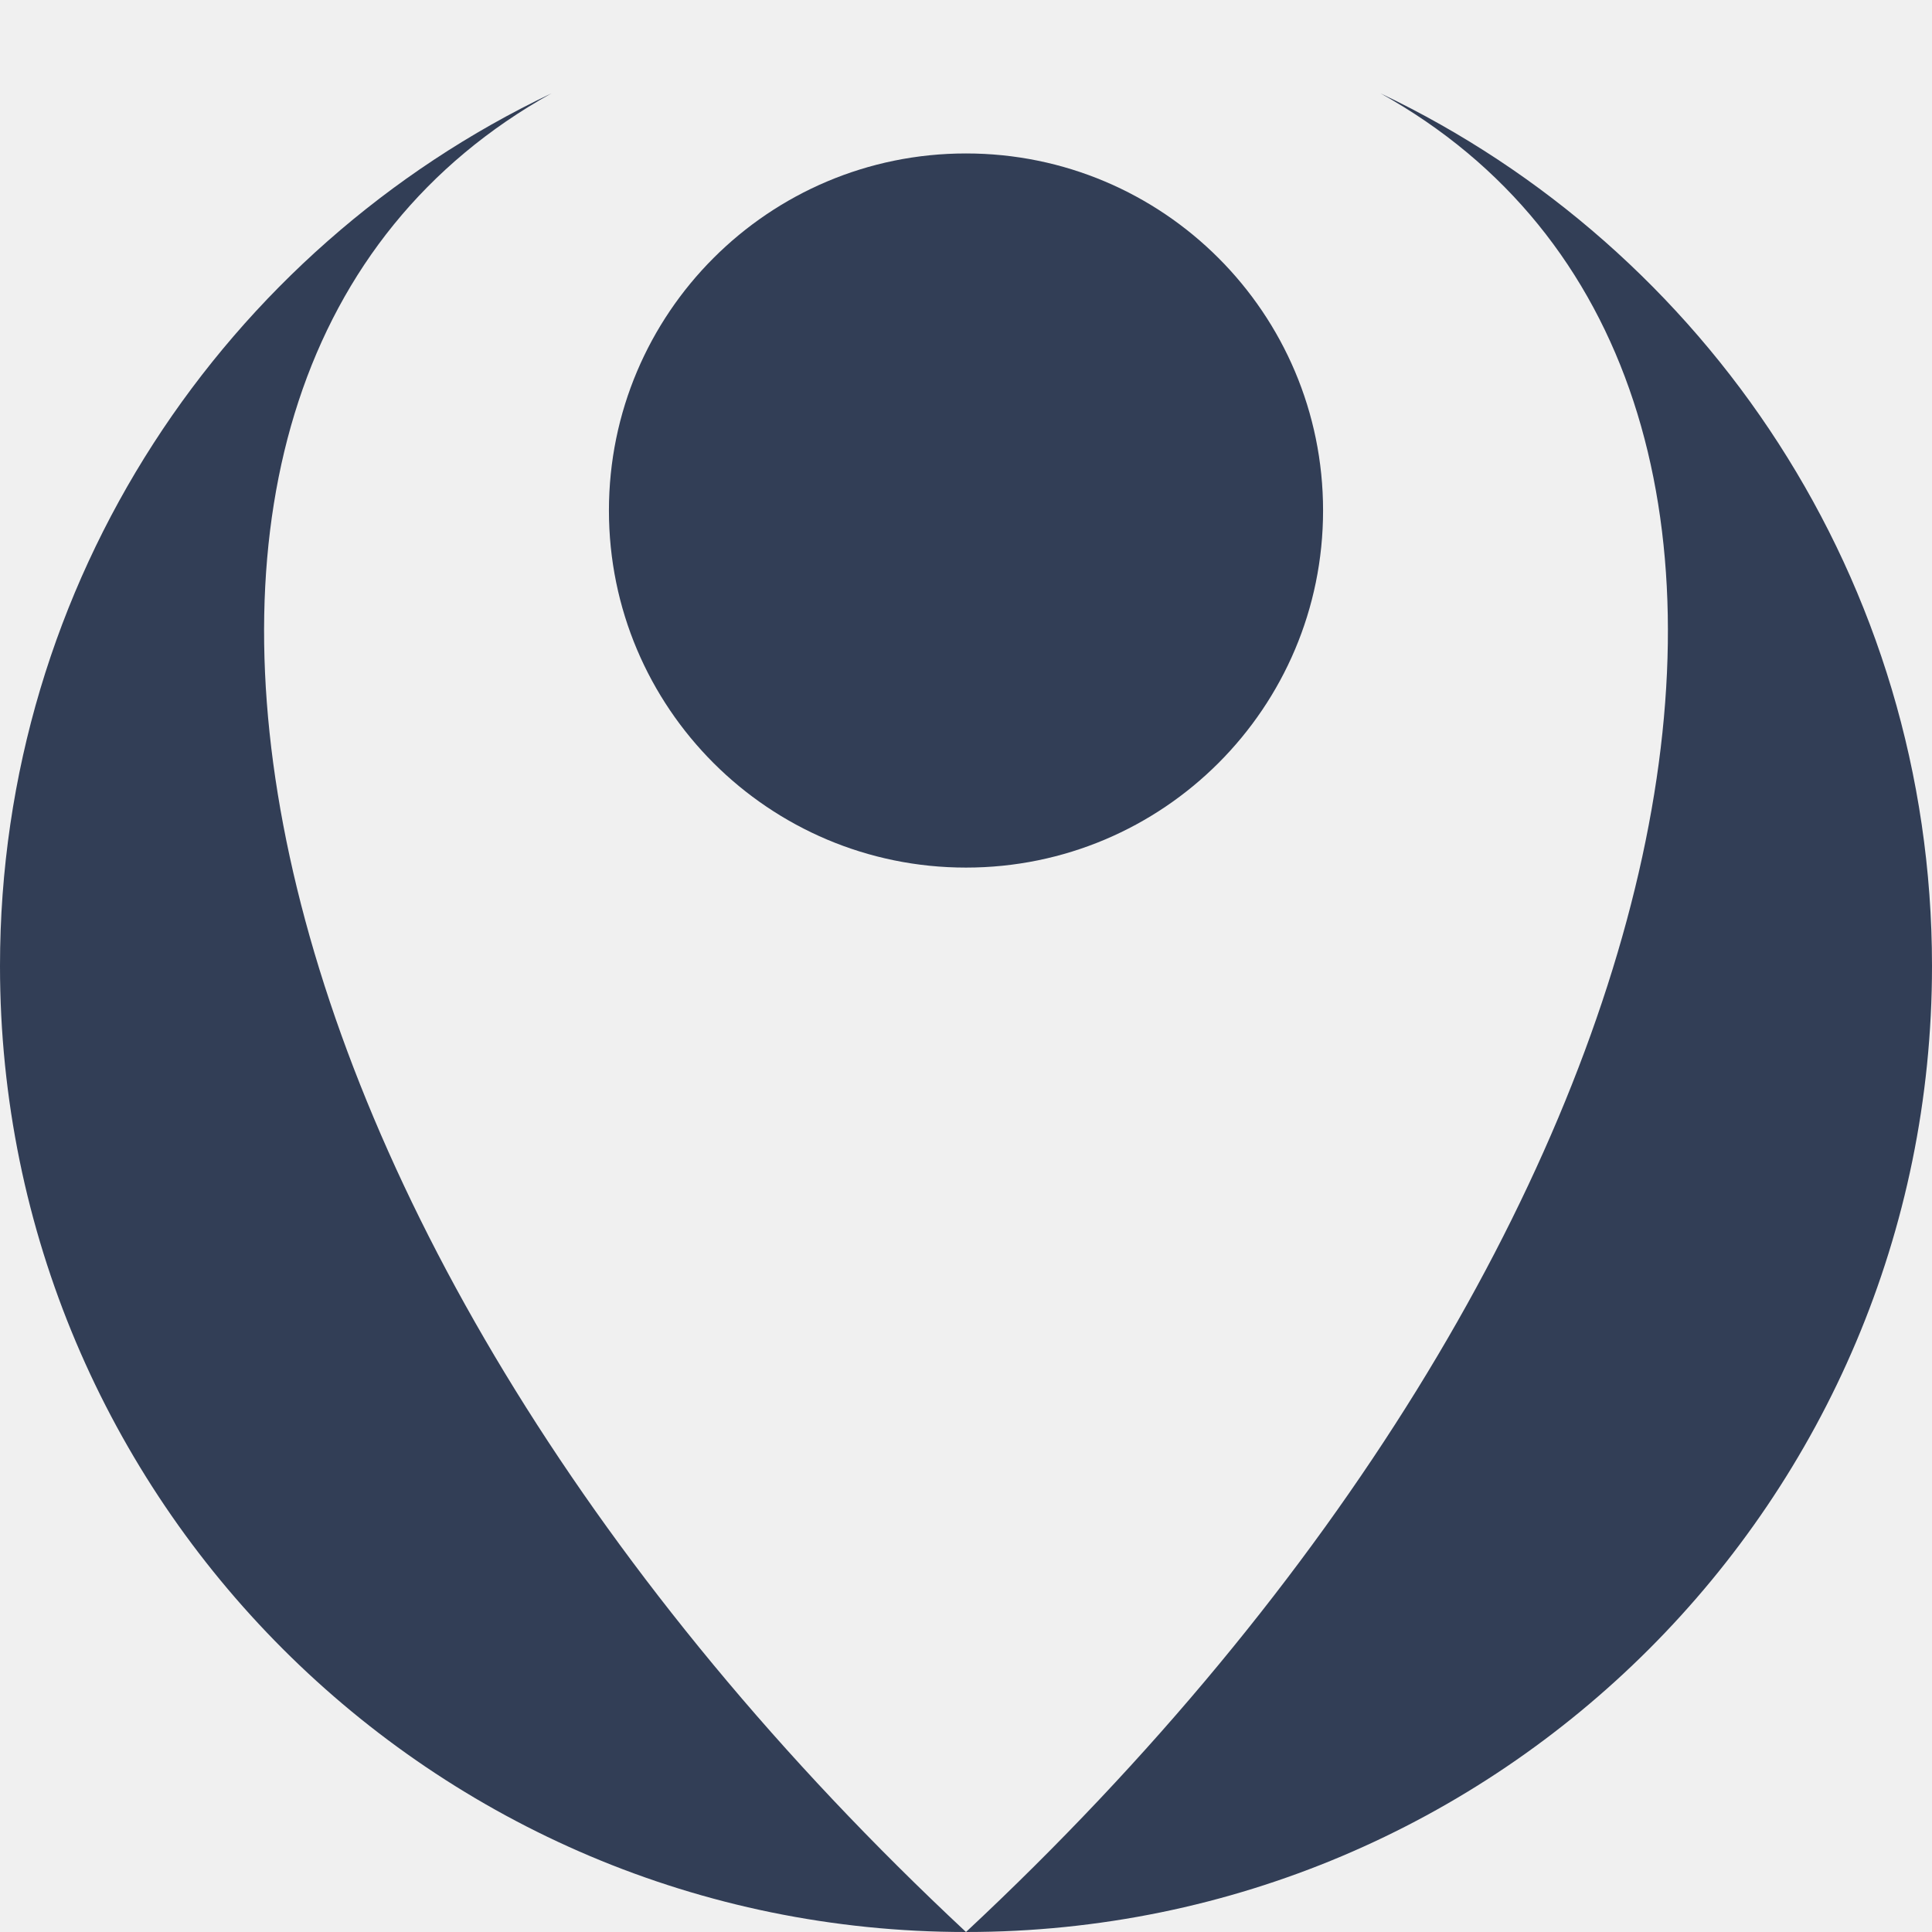
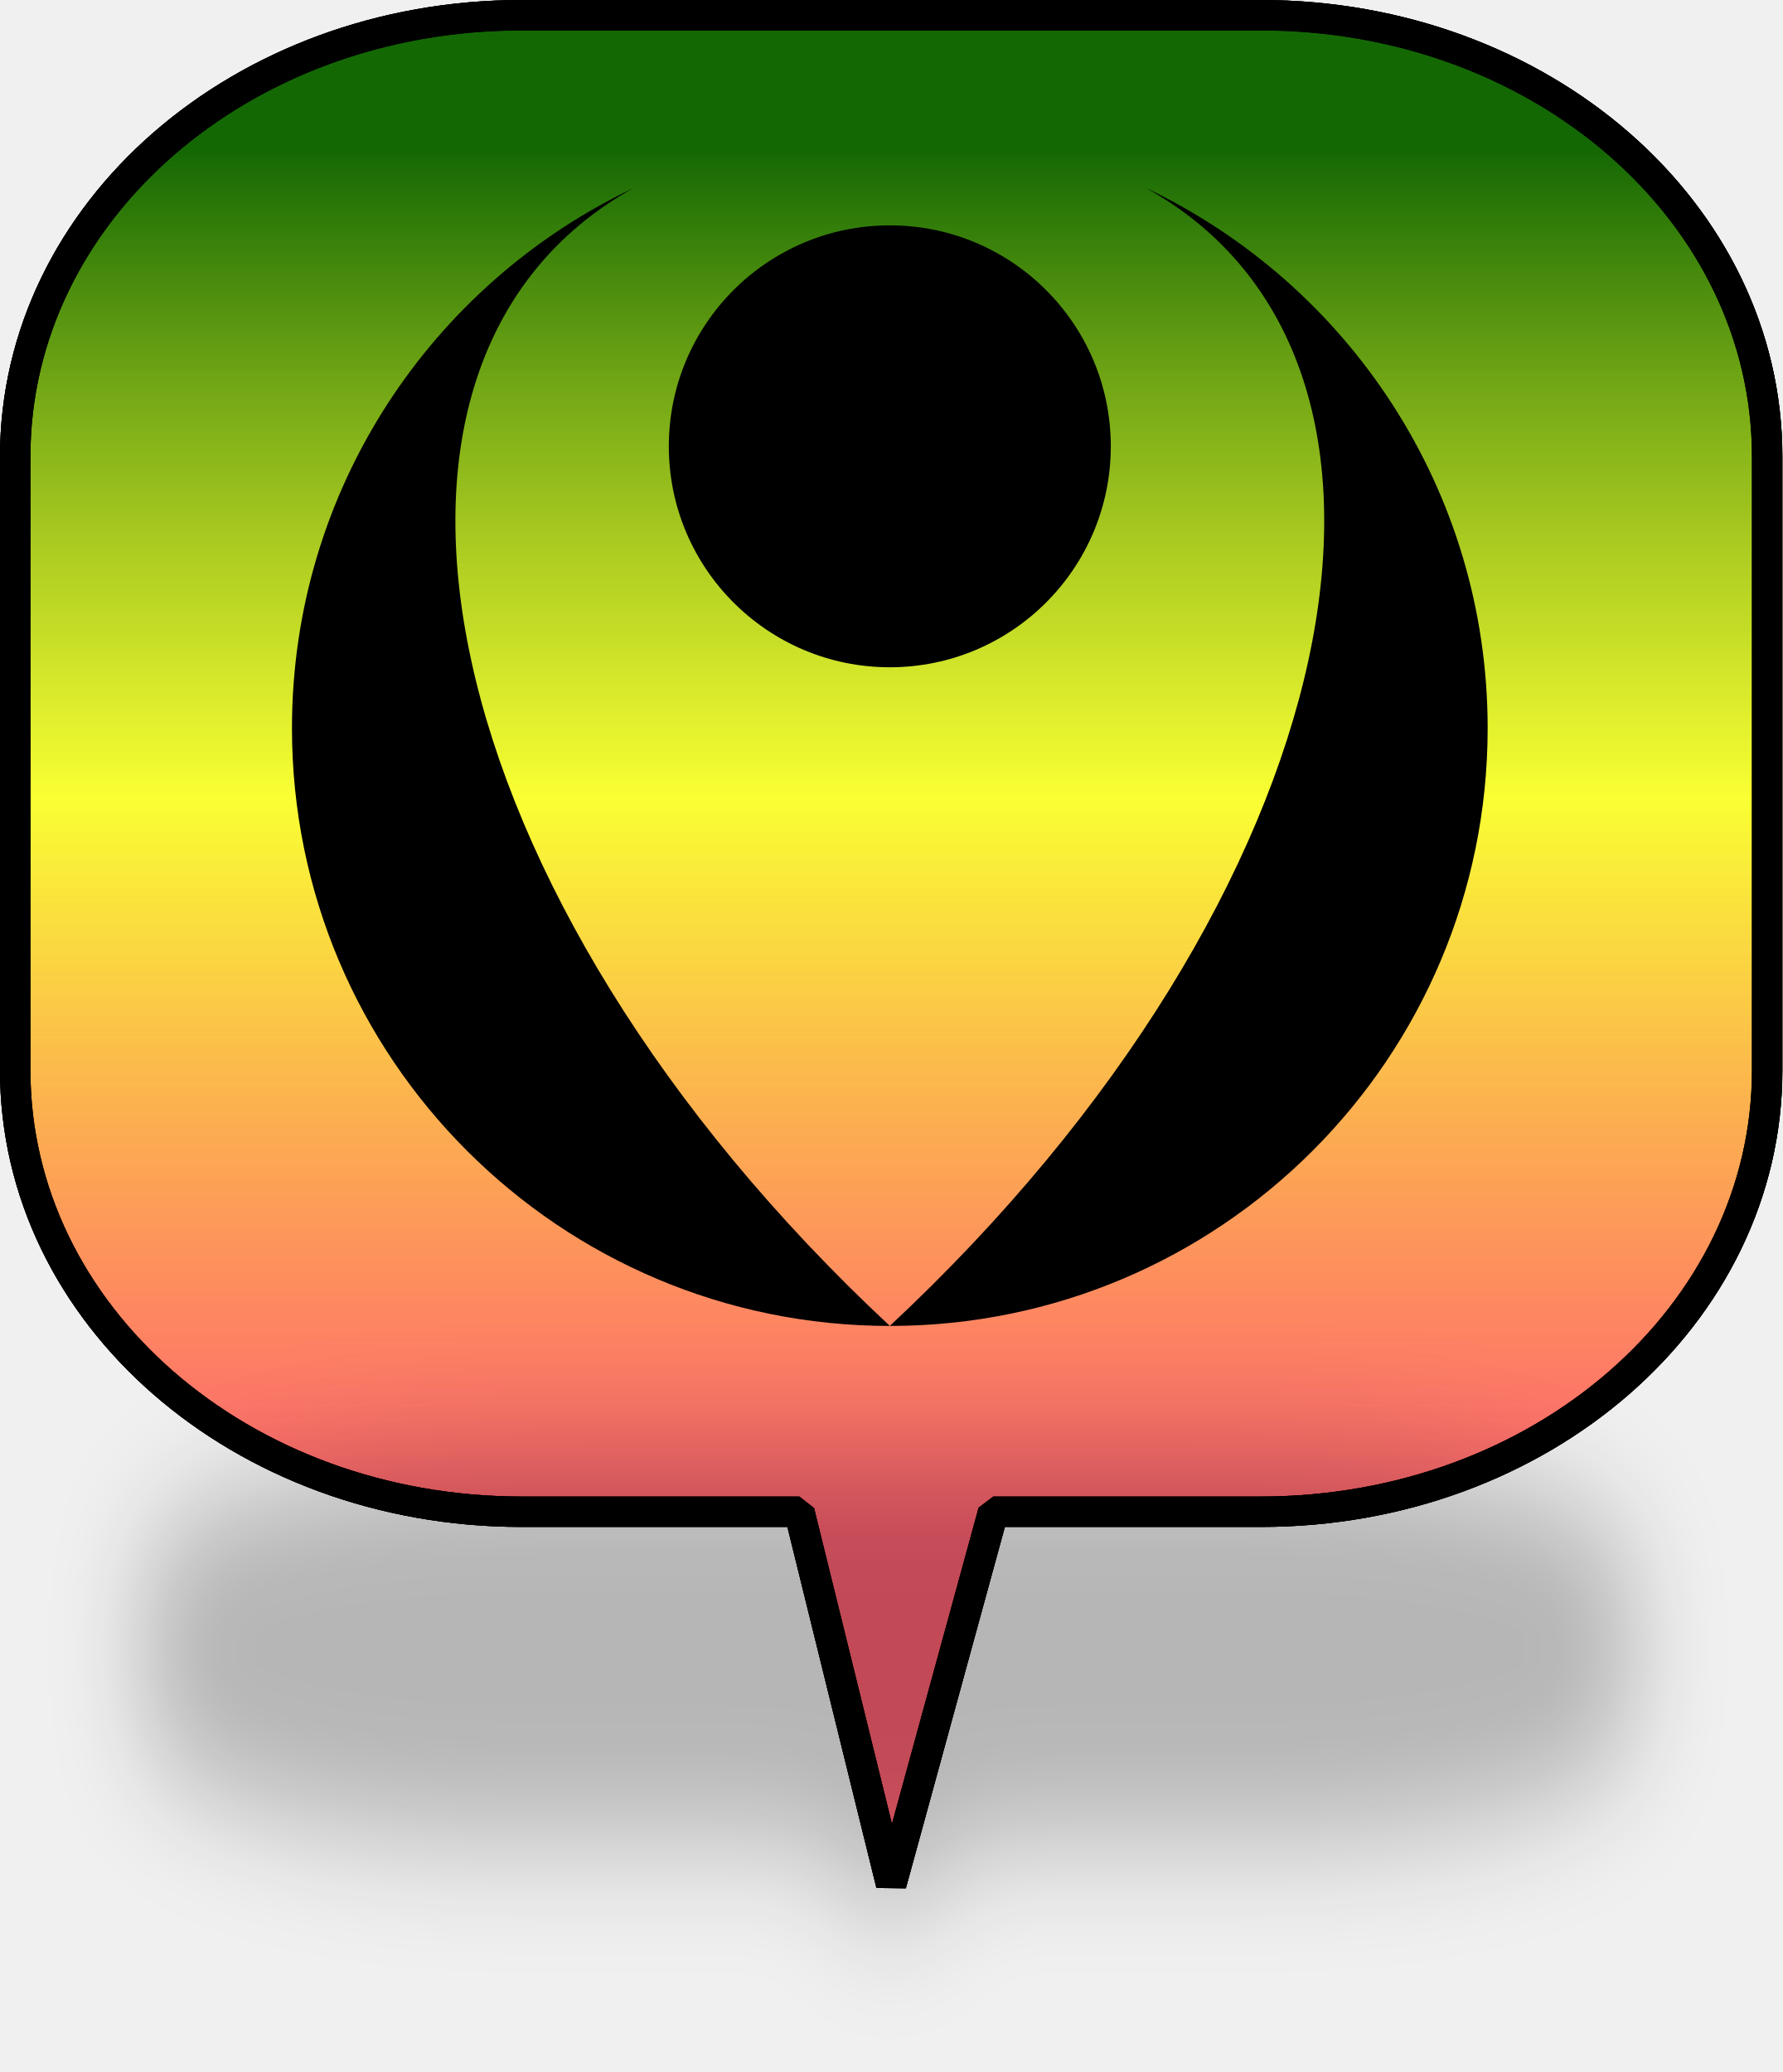
- <svg xmlns="http://www.w3.org/2000/svg" width="128" height="128" id="svg2" version="1.1">
-   <defs id="defs4" />
-   <g id="layer1" transform="translate(0,-924.3622)">
-     <g style="stroke:none;display:block" id="layer4" transform="matrix(0.08798405,0,0,0.08595212,-111.8014,1023.288)" />
-     <path style="fill:#323e56;fill-opacity:1;fill-rule:nonzero;stroke:none" d="M 36.531 6.188 C 14.931 16.468 0 38.486 0 64 C 0 99.346 28.654 128 64 128 C 14.532 81.83 3.142 24.792 36.531 6.188 z M 64 128 C 99.346 128 128 99.346 128 64 C 128 38.486 113.069 16.468 91.469 6.188 C 124.858 24.792 113.468 81.83 64 128 z " transform="translate(0,924.3622)" id="path2987" />
-     <g id="g4912" transform="matrix(2.56,0,0,2.56,-181.12,-1367.765)" style="fill:#ffffff;stroke:none" />
-     <path style="fill:#323e56;fill-opacity:1;fill-rule:nonzero;stroke:none" id="path5263" d="M 88,18 C 88,27.941 79.941,36 70,36 60.059,36 52,27.941 52,18 52,8.059 60.059,0 70,0 79.941,0 88,8.059 88,18 z" transform="matrix(1.31427,0,0,1.31427,-27.99888,934.5285)" />
+ <svg xmlns="http://www.w3.org/2000/svg" xmlns:xlink="http://www.w3.org/1999/xlink" width="301.565" height="350.617" id="svg3040" version="1.1">
+   <defs id="defs3042">
+     <linearGradient xlink:href="#linearGradient2542" id="linearGradient3000" gradientUnits="userSpaceOnUse" gradientTransform="matrix(0.4029296,0,0,0.4029296,1293.48,452.1782)" x1="-782.06" y1="129.295" x2="-782.06" y2="287.584" />
+     <linearGradient id="linearGradient2542">
+       <stop style="stop-color:#106600;stop-opacity:1;" offset="0" id="stop2544" />
+       <stop id="stop2546" offset="0.47" style="stop-color:#f8ff00;stop-opacity:0.812;" />
+       <stop id="stop2548" offset="1" style="stop-color:#ff0019;stop-opacity:0.624;" />
+     </linearGradient>
+     <linearGradient xlink:href="#linearGradient2542" id="linearGradient2997" gradientUnits="userSpaceOnUse" gradientTransform="matrix(0.4029296,0,0,0.4029296,1293.48,452.1782)" x1="-782.06" y1="129.295" x2="-782.06" y2="287.584" />
+     <linearGradient xlink:href="#linearGradient2542" id="linearGradient3002" gradientUnits="userSpaceOnUse" gradientTransform="matrix(1.47637,0,0,1.47637,1129.058,188.9701)" x1="-782.06" y1="129.295" x2="-782.06" y2="287.584" />
+     <linearGradient xlink:href="#linearGradient2542" id="linearGradient3005" gradientUnits="userSpaceOnUse" gradientTransform="matrix(1.47637,0,0,1.47637,1129.058,188.9701)" x1="-782.06" y1="129.295" x2="-782.06" y2="287.584" />
+     <linearGradient xlink:href="#linearGradient2542" id="linearGradient3013" gradientUnits="userSpaceOnUse" gradientTransform="matrix(1.47637,0,0,1.47637,1129.058,188.9701)" x1="-782.06" y1="129.295" x2="-782.06" y2="287.584" />
+     <linearGradient xlink:href="#linearGradient2542-6" id="linearGradient3000-9" gradientUnits="userSpaceOnUse" gradientTransform="matrix(0.4029296,0,0,0.4029296,1293.48,452.1782)" x1="-782.06" y1="129.295" x2="-782.06" y2="287.584" />
+     <linearGradient id="linearGradient2542-6">
+       <stop style="stop-color:#106600;stop-opacity:1;" offset="0" id="stop2544-6" />
+       <stop id="stop2546-3" offset="0.47" style="stop-color:#f8ff00;stop-opacity:0.812;" />
+       <stop id="stop2548-5" offset="1" style="stop-color:#ff0019;stop-opacity:0.624;" />
+     </linearGradient>
+     <filter id="filter3352" x="-0.074" width="1.147" y="-0.325" height="1.651" style="color-interpolation-filters:sRGB">
+       <feGaussianBlur stdDeviation="3.14" id="feGaussianBlur3354" />
+     </filter>
+     <linearGradient xlink:href="#linearGradient2542-6" id="linearGradient3090" gradientUnits="userSpaceOnUse" gradientTransform="matrix(1.47637,0,0,1.47637,1442.982,276.6248)" x1="-782.06" y1="129.295" x2="-782.06" y2="287.584" />
+   </defs>
+   <g id="layer1" transform="translate(-224.2173,-354.5284)">
+     <path style="display:inline;overflow:visible;visibility:visible;opacity:0.981;fill:#ffffff;fill-opacity:1;fill-rule:nonzero;stroke:#000000;stroke-width:5.15;stroke-linecap:butt;stroke-linejoin:miter;stroke-miterlimit:0;stroke-dasharray:none;stroke-dashoffset:0;stroke-opacity:1;marker:none;enable-background:accumulate" d="m 312.464,357.104 125.071,0 c 47.462,0 85.672,33.314 85.672,74.695 l 0,103.844 c 0,41.381 -38.21,74.695 -85.672,74.695 l -45.263,0 -17.272,63.044 -15.545,-63.044 -46.991,0 c -47.462,0 -85.672,-33.314 -85.672,-74.695 l 0,-103.844 c 0,-41.381 38.21,-74.695 85.672,-74.695 z" id="path3015" />
+     <path id="path4055" d="m 312.464,357.104 125.071,0 c 47.462,0 85.672,33.314 85.672,74.695 l 0,103.844 c 0,41.381 -38.21,74.695 -85.672,74.695 l -45.263,0 -17.272,63.044 -15.545,-63.044 -46.991,0 c -47.462,0 -85.672,-33.314 -85.672,-74.695 l 0,-103.844 c 0,-41.381 38.21,-74.695 85.672,-74.695 z" style="display:inline;overflow:visible;visibility:visible;opacity:0.981;fill:url(#linearGradient3013);fill-opacity:1;fill-rule:nonzero;stroke:#000000;stroke-width:5.15;stroke-linecap:butt;stroke-linejoin:miter;stroke-miterlimit:0;stroke-dasharray:none;stroke-dashoffset:0;stroke-opacity:1;marker:none;enable-background:accumulate" />
+     <path style="display:inline;overflow:visible;visibility:visible;fill:none;stroke:#000000;stroke-width:5.15;stroke-linecap:butt;stroke-linejoin:miter;stroke-miterlimit:0;stroke-dasharray:none;stroke-dashoffset:0;stroke-opacity:1;marker:none;enable-background:accumulate" d="m 312.464,357.104 125.071,0 c 47.462,0 85.672,33.314 85.672,74.695 l 0,103.844 c 0,41.381 -38.21,74.695 -85.672,74.695 l -45.263,0 -17.272,63.044 -15.545,-63.044 -46.991,0 c -47.462,0 -85.672,-33.314 -85.672,-74.695 l 0,-103.844 c 0,-41.381 38.21,-74.695 85.672,-74.695 z" id="path4057" />
+     <path style="display:inline;overflow:visible;visibility:visible;opacity:0.243;fill:#000000;fill-opacity:1;fill-rule:nonzero;stroke:#000000;stroke-width:0.746;stroke-linecap:butt;stroke-linejoin:miter;stroke-miterlimit:0;stroke-dasharray:none;stroke-dashoffset:0;stroke-opacity:1;marker:none;filter:url(#filter3352);enable-background:accumulate" d="m 872.644,505.77 51.098,0 c 13.984,0 25.241,2.374 25.241,5.322 l 0,7.399 c 0,2.948 -11.258,5.322 -25.241,5.322 l -20.46,0 -5.089,4.492 -4.58,-4.492 -20.969,0 c -13.984,0 -25.241,-2.374 -25.241,-5.322 l 0,-7.399 c 0,-2.948 11.258,-5.322 25.241,-5.322 z" id="path4059" transform="matrix(2.461614,0,0,3.436654,-1836.404,-1135.652)" />
+     <g transform="matrix(1.580488,0,0,1.580488,273.6154,-1084.348)" id="layer1-2" style="fill:#000000">
+       <g transform="matrix(0.08798405,0,0,0.08595212,-111.8014,1023.288)" id="layer4" style="display:block;fill:#000000;stroke:none" />
+       <path id="path2987" transform="translate(0,924.3622)" d="M 36.531,6.188 C 14.931,16.468 0,38.486 0,64 0,99.346 28.654,128 64,128 14.532,81.83 3.142,24.792 36.531,6.188 Z M 64,128 C 99.346,128 128,99.346 128,64 128,38.486 113.069,16.468 91.469,6.188 124.858,24.792 113.468,81.83 64,128 Z" style="fill:#000000;fill-opacity:1;fill-rule:nonzero;stroke:none" />
+       <g style="fill:#000000;stroke:none" transform="matrix(2.56,0,0,2.56,-181.12,-1367.765)" id="g4912" />
+       <circle transform="matrix(1.31427,0,0,1.31427,-27.99888,934.5285)" id="path5263" style="fill:#000000;fill-opacity:1;fill-rule:nonzero;stroke:none" cx="70" cy="18" r="18" />
+     </g>
  </g>
</svg>
